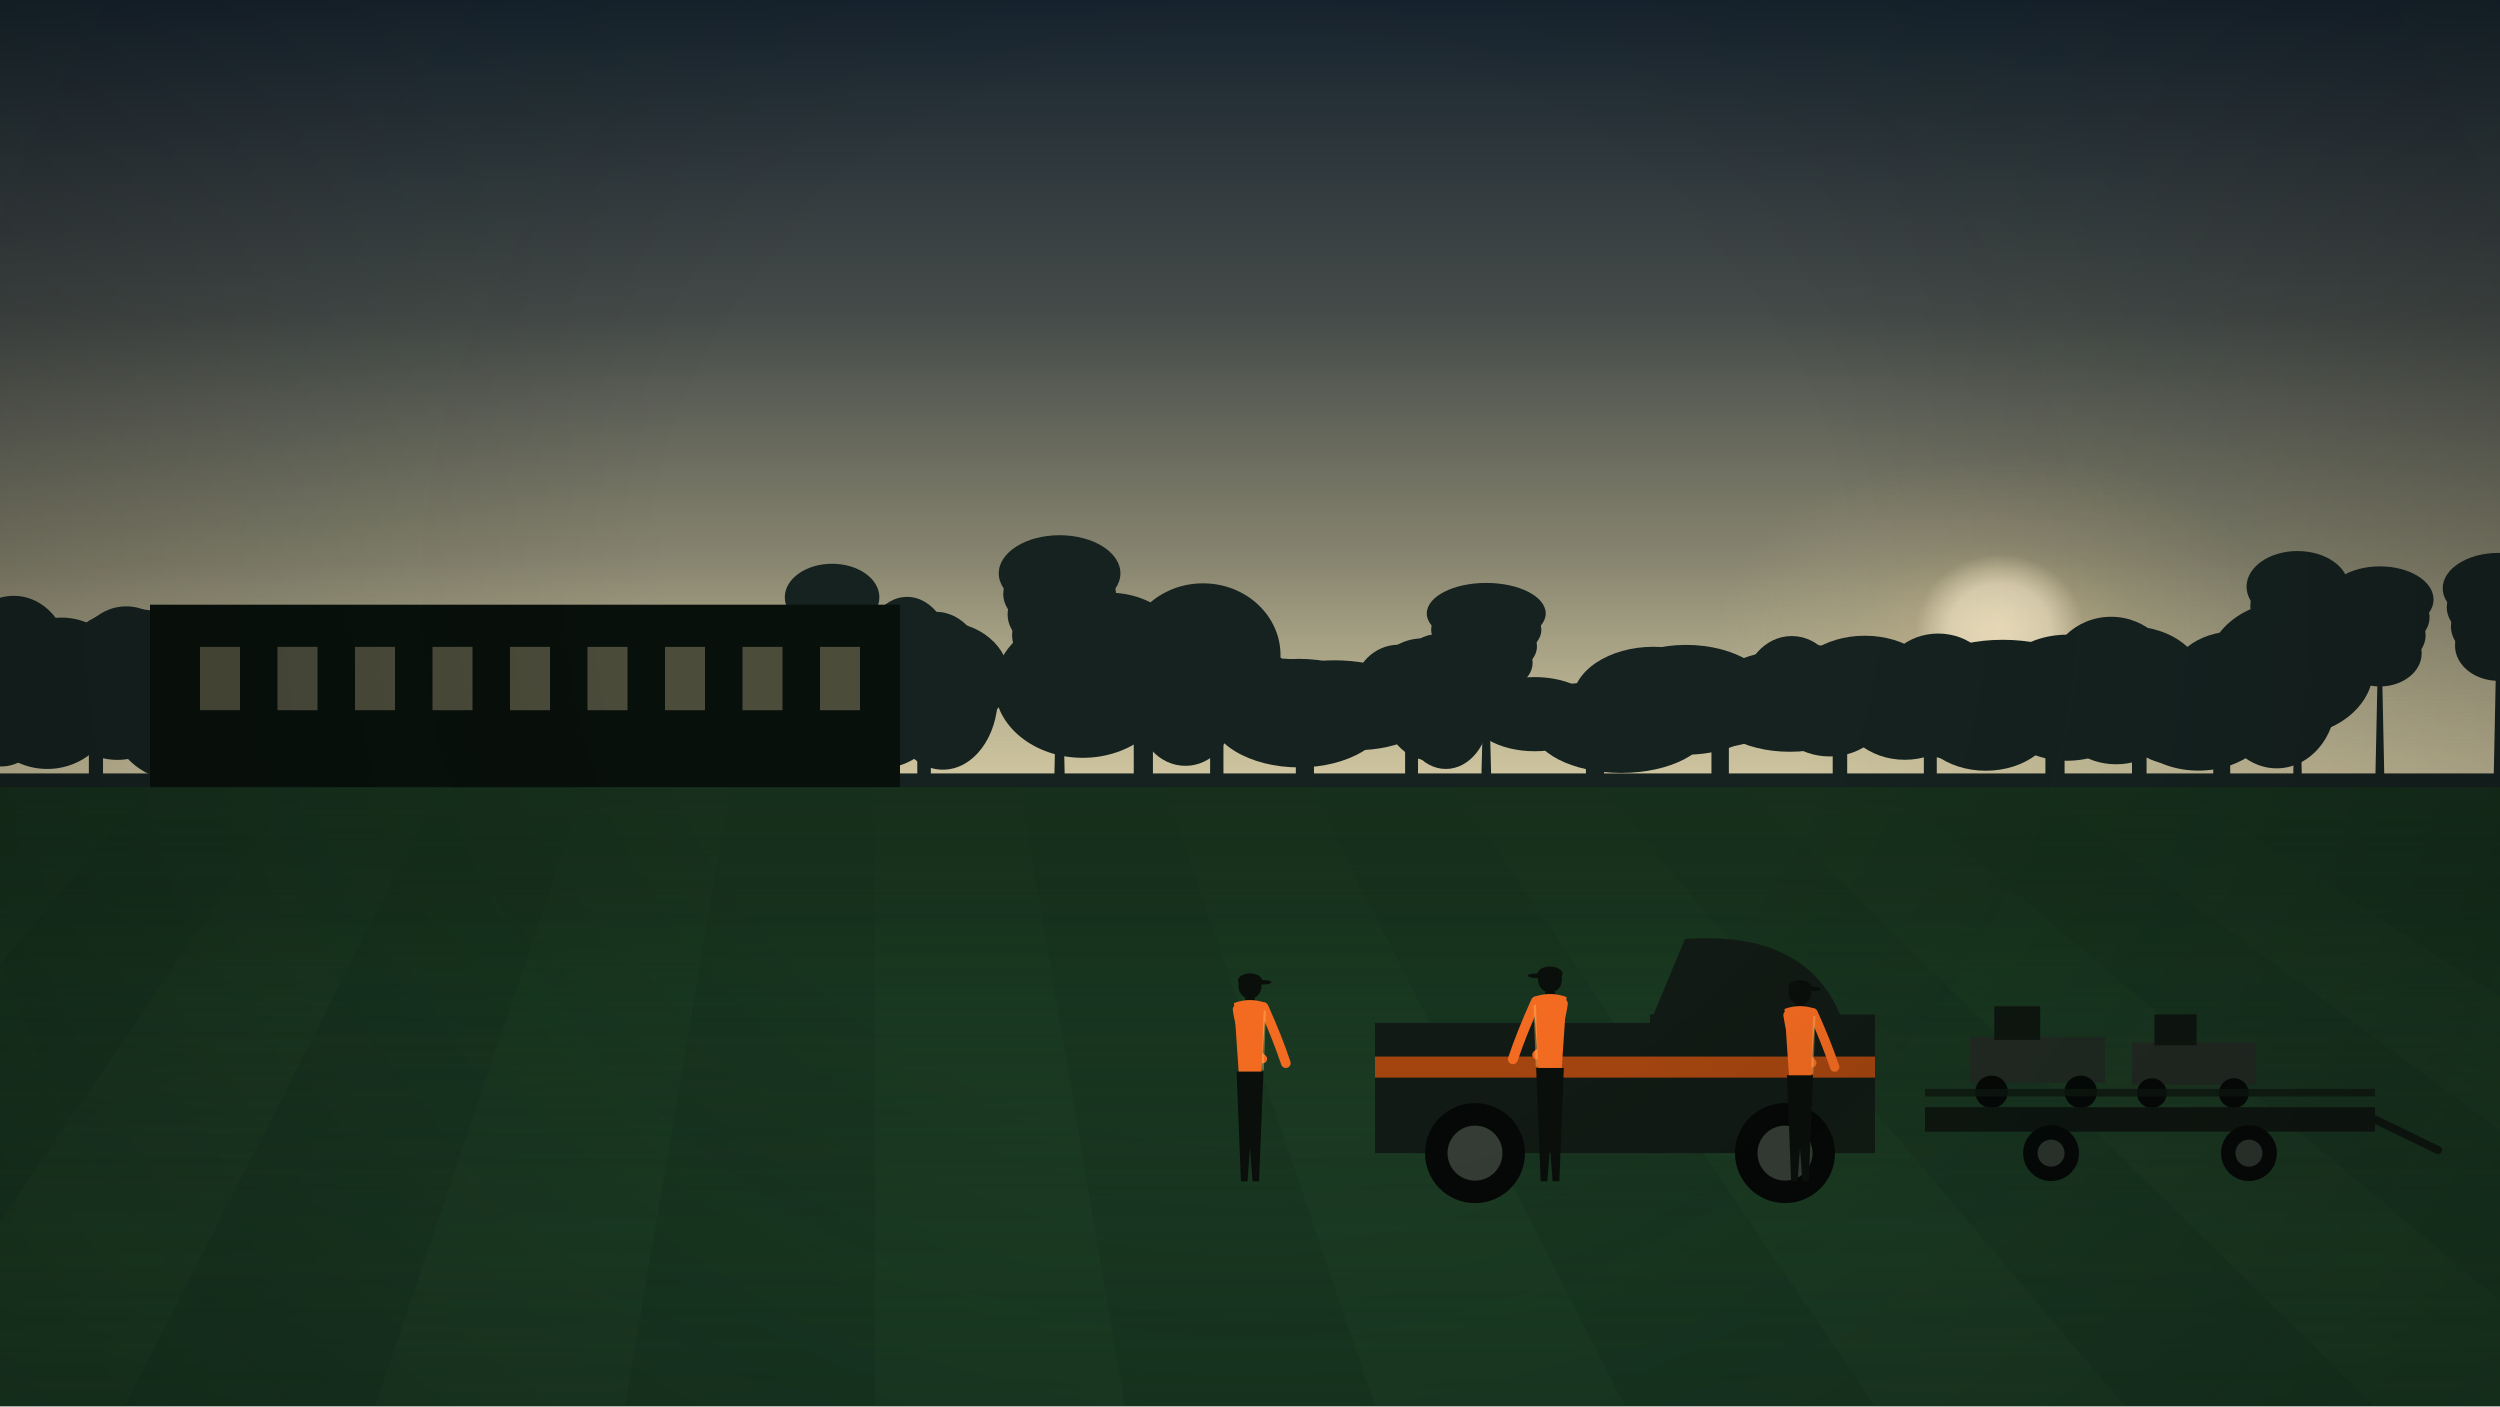
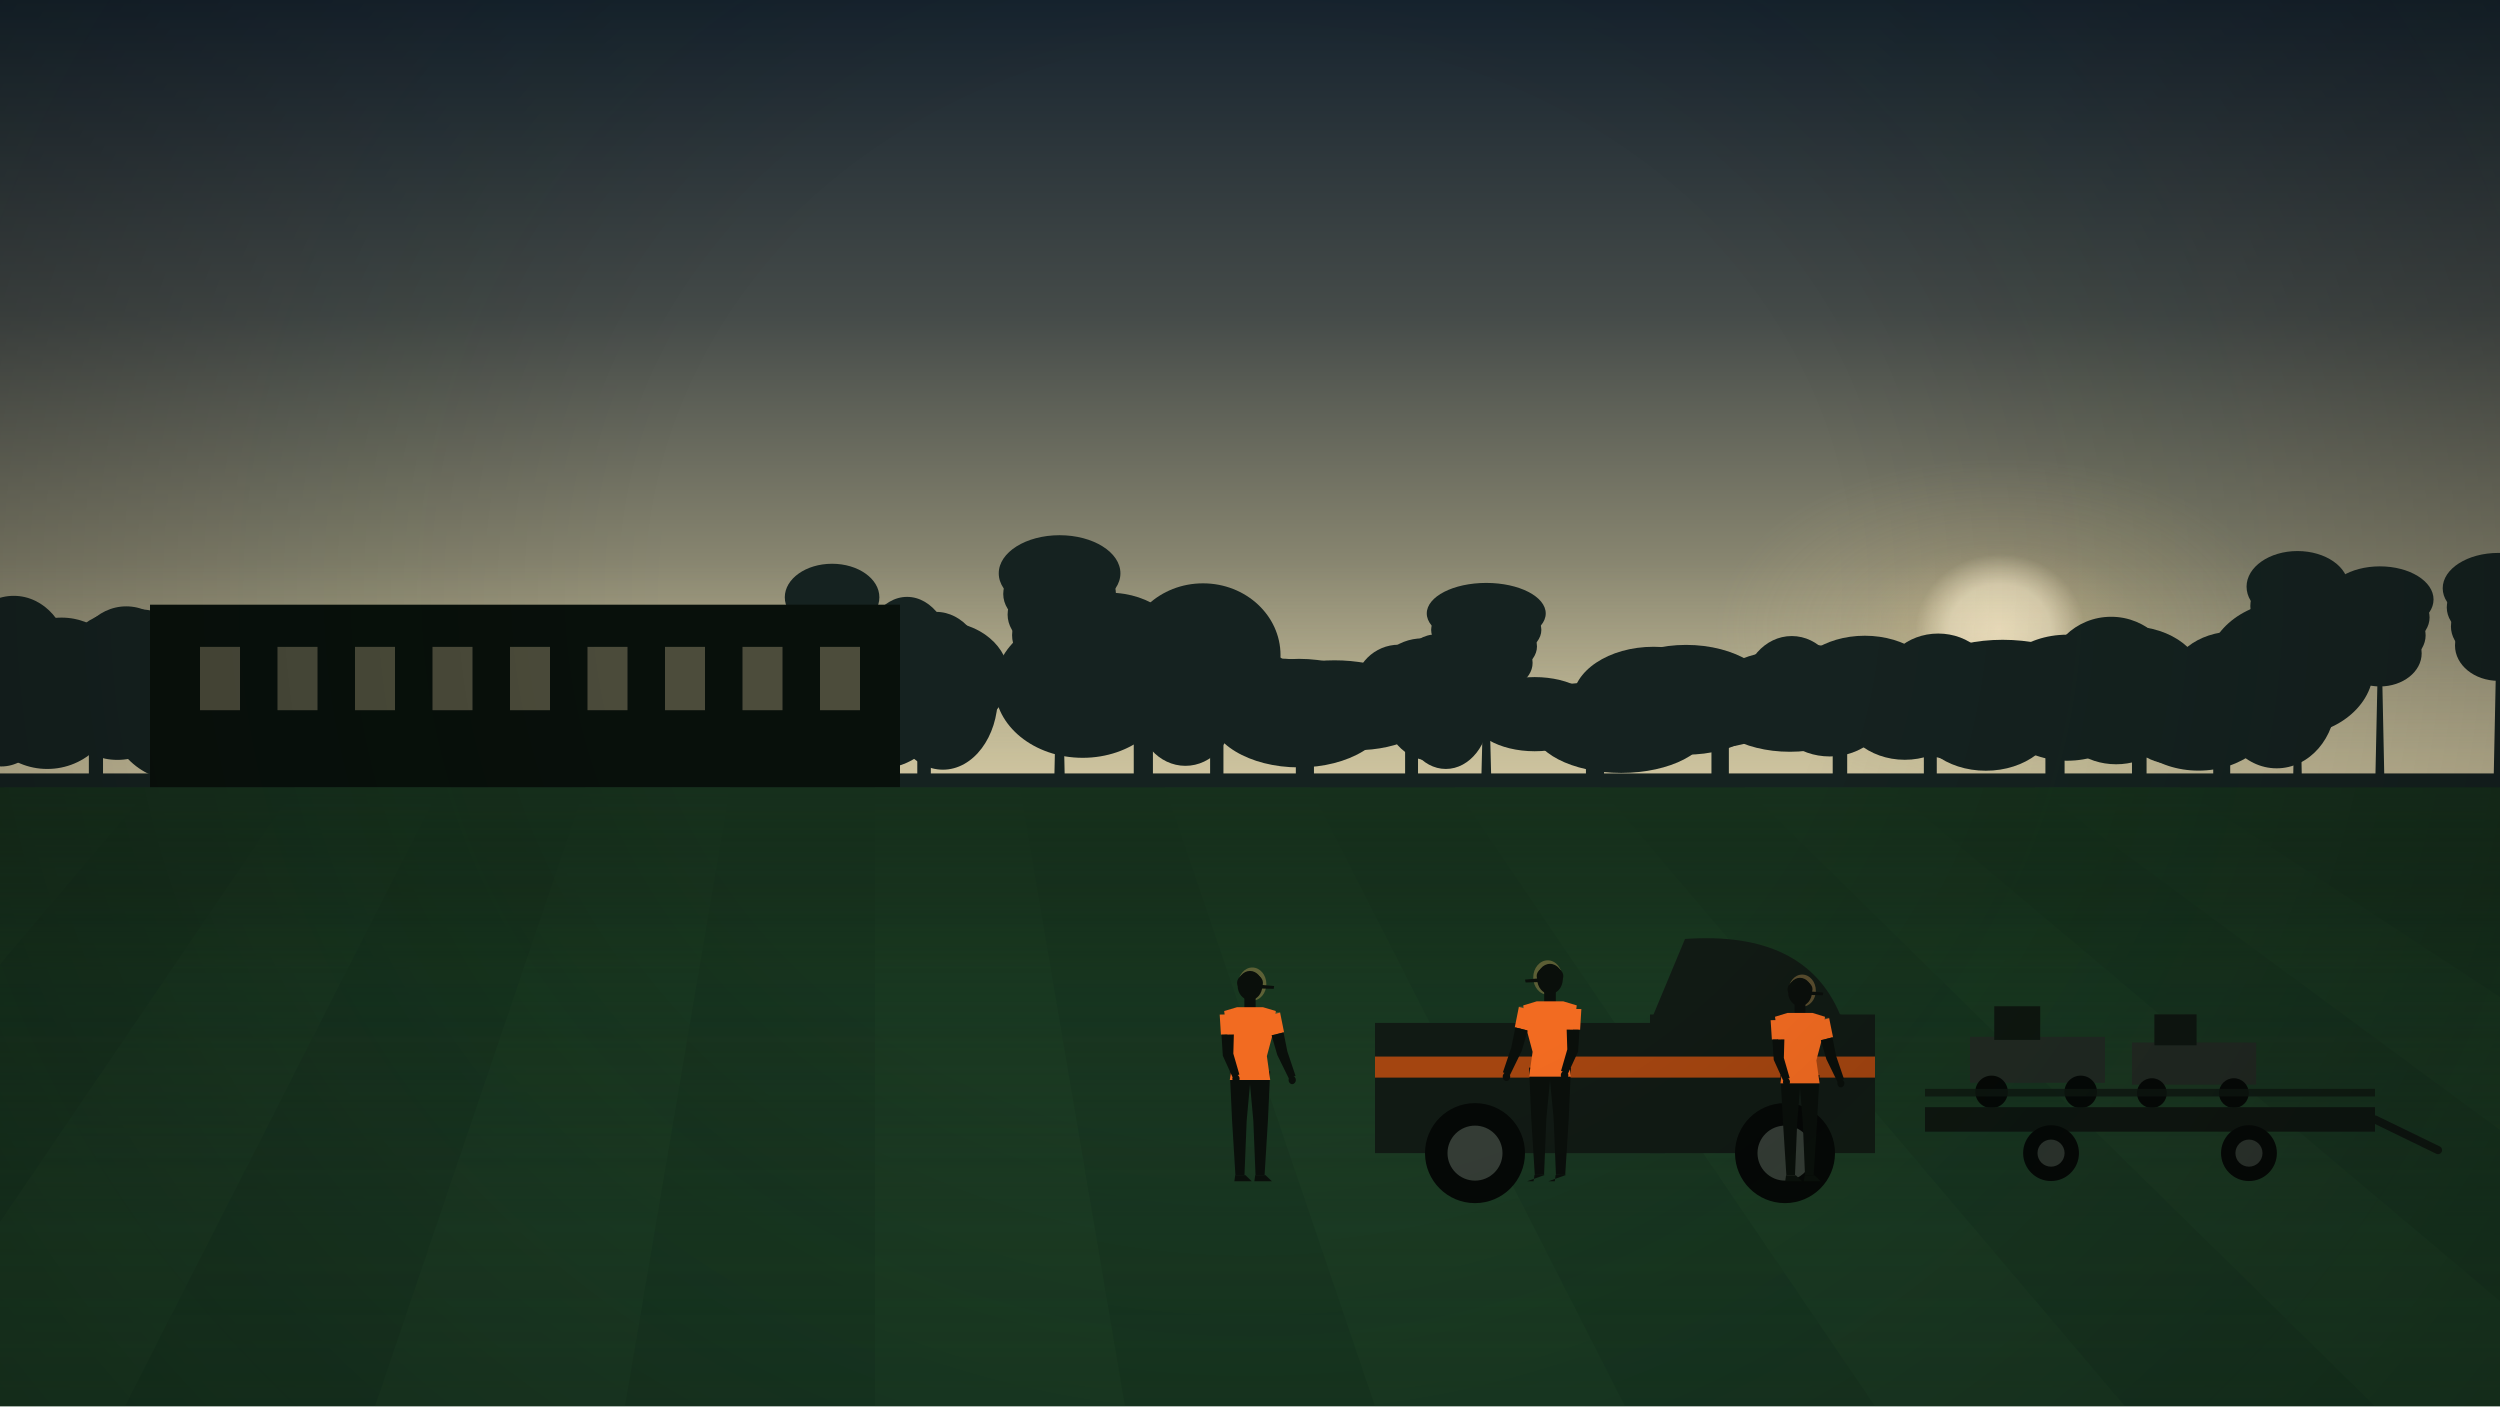
<svg xmlns="http://www.w3.org/2000/svg" width="2400" height="1350" viewBox="0 0 2400 1350" preserveAspectRatio="xMidYMid slice" role="img">
  <defs>
    <linearGradient id="commercial-crew-trucks-l1" gradientUnits="userSpaceOnUse" x1="0" y1="0" x2="0" y2="756">
      <stop offset="0" stop-color="#16232E" stop-opacity="1" />
      <stop offset="0.4" stop-color="#454B49" stop-opacity="1" />
      <stop offset="0.7" stop-color="#85836E" stop-opacity="1" />
      <stop offset="1" stop-color="#C9BE96" stop-opacity="1" />
    </linearGradient>
    <radialGradient id="commercial-crew-trucks-r2" gradientUnits="userSpaceOnUse" cx="1920" cy="604.8" r="275.4" gradientTransform="translate(1920 604.8) scale(1 0.6) translate(-1920 -604.8)">
      <stop offset="0" stop-color="#F5D89A" stop-opacity="0.4" />
      <stop offset="0.5" stop-color="#F5D89A" stop-opacity="0.1" />
      <stop offset="1" stop-color="#F5D89A" stop-opacity="0" />
    </radialGradient>
    <radialGradient id="commercial-crew-trucks-r3" gradientUnits="userSpaceOnUse" cx="1920" cy="604.8" r="81" gradientTransform="translate(1920 604.8) scale(1 0.9) translate(-1920 -604.8)">
      <stop offset="0" stop-color="#FFF0CE" stop-opacity="0.8" />
      <stop offset="0.6" stop-color="#FFF3D2" stop-opacity="0.6" />
      <stop offset="1" stop-color="#FFF3D2" stop-opacity="0" />
    </radialGradient>
    <linearGradient id="commercial-crew-trucks-l4" gradientUnits="userSpaceOnUse" x1="0" y1="540" x2="0" y2="885.6">
      <stop offset="0" stop-color="#E4DDBE" stop-opacity="0" />
      <stop offset="0.7" stop-color="#E4DDBE" stop-opacity="0.3" />
      <stop offset="1" stop-color="#E4DDBE" stop-opacity="0" />
    </linearGradient>
    <linearGradient id="commercial-crew-trucks-l5" gradientUnits="userSpaceOnUse" x1="0" y1="756" x2="0" y2="1350">
      <stop offset="0" stop-color="#16301C" stop-opacity="1" />
      <stop offset="0.3" stop-color="#1C4026" stop-opacity="1" />
      <stop offset="1" stop-color="#204A2D" stop-opacity="1" />
    </linearGradient>
    <linearGradient id="commercial-crew-trucks-l6" gradientUnits="userSpaceOnUse" x1="0" y1="756" x2="0" y2="1350">
      <stop offset="0" stop-color="#16301C" stop-opacity="1" />
      <stop offset="0.3" stop-color="#16301C" stop-opacity="0.5" />
      <stop offset="0.7" stop-color="#16301C" stop-opacity="0.1" />
      <stop offset="1" stop-color="#16301C" stop-opacity="0" />
    </linearGradient>
    <linearGradient id="commercial-crew-trucks-l7" gradientUnits="userSpaceOnUse" x1="0" y1="742.5" x2="0" y2="1350">
      <stop offset="0" stop-color="#040705" stop-opacity="0" />
      <stop offset="1" stop-color="#040705" stop-opacity="0.3" />
    </linearGradient>
    <radialGradient id="commercial-crew-trucks-r8" gradientUnits="userSpaceOnUse" cx="1200" cy="567" r="1872" gradientTransform="translate(1200 567) scale(1 0.9) translate(-1200 -567)">
      <stop offset="0.3" stop-color="#040705" stop-opacity="0" />
      <stop offset="1" stop-color="#040705" stop-opacity="0.4" />
    </radialGradient>
  </defs>
  <rect x="0" y="0" width="2400" height="758" fill="url(#commercial-crew-trucks-l1)" />
  <ellipse cx="1920" cy="604.8" rx="275.4" ry="178.2" fill="url(#commercial-crew-trucks-r2)" />
  <ellipse cx="1920" cy="604.8" rx="81" ry="74.5" fill="url(#commercial-crew-trucks-r3)" />
  <rect x="0" y="540" width="2400" height="345.6" fill="url(#commercial-crew-trucks-l4)" />
  <rect x="-480" y="742.5" width="3360" height="58.4" fill="#152220" />
  <path d="M -245.5 787.1 L -240 536.5 L -234.5 787.1 Z" fill="#152220" />
  <ellipse cx="-240" cy="569.5" rx="54.5" ry="33" fill="#152220" />
  <ellipse cx="-240" cy="587.3" rx="50.5" ry="33" fill="#152220" />
  <ellipse cx="-240" cy="605.2" rx="46.5" ry="33" fill="#152220" />
  <ellipse cx="-240" cy="623" rx="42.5" ry="33" fill="#152220" />
  <ellipse cx="-51.3" cy="634.8" rx="77.2" ry="52.6" fill="#152220" />
  <ellipse cx="-87.2" cy="644.3" rx="70.8" ry="58.7" fill="#152220" />
  <ellipse cx="-108.5" cy="628.4" rx="89.5" ry="57.2" fill="#152220" />
  <ellipse cx="-108.7" cy="667.8" rx="86.6" ry="55.5" fill="#152220" />
  <ellipse cx="-84" cy="669.3" rx="71.1" ry="74.6" fill="#152220" />
  <rect x="-118.2" y="673.1" width="17.9" height="78.1" fill="#152220" />
  <ellipse cx="-9.1" cy="642.2" rx="51.4" ry="63.6" fill="#152220" />
  <ellipse cx="7.8" cy="660.2" rx="42.8" ry="63.5" fill="#152220" />
  <ellipse cx="13.2" cy="632.7" rx="53.1" ry="60.7" fill="#152220" />
  <ellipse cx="-33.7" cy="656" rx="56.1" ry="66.5" fill="#152220" />
  <ellipse cx="1.3" cy="672.5" rx="48" ry="63.3" fill="#152220" />
  <rect x="-30.5" y="676.4" width="11.9" height="74.4" fill="#152220" />
  <ellipse cx="112.7" cy="673" rx="57.8" ry="56.5" fill="#152220" />
  <ellipse cx="45.4" cy="672.1" rx="66.6" ry="66.1" fill="#152220" />
  <ellipse cx="59.1" cy="649.5" rx="60.1" ry="56.6" fill="#152220" />
  <ellipse cx="127.9" cy="633.1" rx="66" ry="48.6" fill="#152220" />
  <ellipse cx="121.2" cy="639.9" rx="51.4" ry="57.8" fill="#152220" />
  <rect x="85.3" y="678.9" width="13.6" height="71.6" fill="#152220" />
  <ellipse cx="270.1" cy="646.2" rx="73.2" ry="50" fill="#152220" />
  <ellipse cx="222.8" cy="651.8" rx="54.7" ry="55.7" fill="#152220" />
  <ellipse cx="171.5" cy="678.7" rx="68.5" ry="70.8" fill="#152220" />
  <ellipse cx="188.1" cy="659.4" rx="62.4" ry="67.8" fill="#152220" />
  <ellipse cx="200.4" cy="674" rx="57.1" ry="51.4" fill="#152220" />
  <rect x="215" y="679.8" width="15.5" height="70.6" fill="#152220" />
  <ellipse cx="293.6" cy="686.3" rx="54" ry="39.1" fill="#152220" />
  <ellipse cx="281.6" cy="688.5" rx="45.2" ry="52.4" fill="#152220" />
  <ellipse cx="289.1" cy="684.2" rx="51.4" ry="42.8" fill="#152220" />
  <ellipse cx="310.1" cy="692.6" rx="39.8" ry="50.6" fill="#152220" />
  <ellipse cx="357.2" cy="667.5" rx="46.8" ry="51.7" fill="#152220" />
  <rect x="306.6" y="694.3" width="11.7" height="54.2" fill="#152220" />
  <ellipse cx="380.2" cy="701" rx="77.7" ry="39.7" fill="#152220" />
  <ellipse cx="316.6" cy="684.8" rx="78.2" ry="29.8" fill="#152220" />
  <ellipse cx="349.7" cy="684.8" rx="60.8" ry="40.2" fill="#152220" />
  <ellipse cx="359.2" cy="684.8" rx="85.5" ry="32" fill="#152220" />
  <ellipse cx="444.9" cy="702.3" rx="86.3" ry="41.9" fill="#152220" />
  <rect x="372" y="703.3" width="17.1" height="44.1" fill="#152220" />
  <ellipse cx="582.8" cy="656.2" rx="75.1" ry="58.1" fill="#152220" />
  <ellipse cx="485.9" cy="657.5" rx="93.2" ry="51.6" fill="#152220" />
  <ellipse cx="444.4" cy="684.7" rx="74.5" ry="38.2" fill="#152220" />
  <ellipse cx="467.1" cy="689" rx="62.2" ry="48.1" fill="#152220" />
  <ellipse cx="532.6" cy="686.9" rx="84.6" ry="49.4" fill="#152220" />
  <rect x="500.9" y="691.7" width="18.8" height="57.1" fill="#152220" />
  <ellipse cx="633.4" cy="684.9" rx="82.1" ry="45.7" fill="#152220" />
  <ellipse cx="622.1" cy="677.4" rx="55.8" ry="52.5" fill="#152220" />
  <ellipse cx="675.5" cy="685.2" rx="74.4" ry="60.5" fill="#152220" />
  <ellipse cx="603.1" cy="660.8" rx="57.3" ry="52.9" fill="#152220" />
  <ellipse cx="647.7" cy="660.5" rx="54.5" ry="52.5" fill="#152220" />
  <rect x="629.1" y="687.3" width="16.2" height="62.1" fill="#152220" />
  <ellipse cx="761.8" cy="672.9" rx="51.7" ry="56.5" fill="#152220" />
  <ellipse cx="742.5" cy="652.9" rx="59.6" ry="44.2" fill="#152220" />
  <ellipse cx="763.3" cy="674" rx="69.7" ry="57.1" fill="#152220" />
  <ellipse cx="746.6" cy="687.8" rx="73.3" ry="44.3" fill="#152220" />
  <ellipse cx="750.7" cy="668.3" rx="58.5" ry="43.4" fill="#152220" />
  <rect x="717.2" y="687.9" width="14.4" height="61.4" fill="#152220" />
  <path d="M 794.2 787.1 L 798.8 541.2 L 803.3 787.1 Z" fill="#152220" />
  <ellipse cx="798.8" cy="573.4" rx="45.4" ry="32.2" fill="#152220" />
  <ellipse cx="798.8" cy="590.8" rx="42.1" ry="32.2" fill="#152220" />
  <ellipse cx="798.8" cy="608.3" rx="38.8" ry="32.2" fill="#152220" />
  <ellipse cx="798.8" cy="625.7" rx="35.4" ry="32.2" fill="#152220" />
  <ellipse cx="870.8" cy="633.5" rx="43.7" ry="60.5" fill="#152220" />
  <ellipse cx="905.2" cy="668.8" rx="52.7" ry="70.1" fill="#152220" />
  <ellipse cx="898.7" cy="644.5" rx="46.4" ry="57.1" fill="#152220" />
  <ellipse cx="844.9" cy="667.6" rx="66" ry="70.1" fill="#152220" />
  <ellipse cx="905.2" cy="650.3" rx="63.5" ry="53.4" fill="#152220" />
  <rect x="880.6" y="676.4" width="13" height="74.4" fill="#152220" />
  <path d="M 1011.3 787.1 L 1017.2 513.8 L 1023 787.1 Z" fill="#152220" />
  <ellipse cx="1017.2" cy="550.4" rx="58.4" ry="36.6" fill="#152220" />
  <ellipse cx="1017.2" cy="570.2" rx="54.1" ry="36.6" fill="#152220" />
  <ellipse cx="1017.2" cy="590" rx="49.9" ry="36.6" fill="#152220" />
  <ellipse cx="1017.2" cy="609.8" rx="45.6" ry="36.6" fill="#152220" />
  <ellipse cx="1137.8" cy="650.5" rx="79.3" ry="60.5" fill="#152220" />
  <ellipse cx="1039.4" cy="658.9" rx="84.4" ry="68.6" fill="#152220" />
  <ellipse cx="1142.9" cy="648.2" rx="71" ry="70.5" fill="#152220" />
  <ellipse cx="1154.9" cy="629" rx="74.4" ry="69" fill="#152220" />
  <ellipse cx="1064.8" cy="626" rx="72.5" ry="57" fill="#152220" />
  <rect x="1088.4" y="671.4" width="18.4" height="80" fill="#152220" />
  <ellipse cx="1156.2" cy="656" rx="60" ry="54" fill="#152220" />
  <ellipse cx="1181.3" cy="651.7" rx="51.2" ry="53.9" fill="#152220" />
  <ellipse cx="1138" cy="683.5" rx="46.1" ry="51.7" fill="#152220" />
  <ellipse cx="1130.9" cy="655" rx="63.1" ry="52.8" fill="#152220" />
  <ellipse cx="1173.6" cy="654.8" rx="42.5" ry="41.1" fill="#152220" />
  <rect x="1161.7" y="689" width="12.8" height="60.1" fill="#152220" />
  <ellipse cx="1301.9" cy="680.5" rx="76.2" ry="39.7" fill="#152220" />
  <ellipse cx="1226.4" cy="669" rx="73" ry="36.8" fill="#152220" />
  <ellipse cx="1247.1" cy="684.6" rx="86.3" ry="52.1" fill="#152220" />
  <ellipse cx="1281.1" cy="668.5" rx="77" ry="34.6" fill="#152220" />
  <ellipse cx="1184.6" cy="665.3" rx="66.5" ry="45.9" fill="#152220" />
  <rect x="1244" y="696.9" width="17.4" height="51.3" fill="#152220" />
  <ellipse cx="1378.6" cy="668" rx="42.1" ry="59" fill="#152220" />
  <ellipse cx="1374.1" cy="679.8" rx="45.5" ry="50.5" fill="#152220" />
  <ellipse cx="1365.9" cy="655.5" rx="46.8" ry="42.7" fill="#152220" />
  <ellipse cx="1388" cy="684.7" rx="41.8" ry="53.5" fill="#152220" />
  <ellipse cx="1343" cy="661.4" rx="42.7" ry="42.5" fill="#152220" />
  <rect x="1348.9" y="686.3" width="12.4" height="63.2" fill="#152220" />
  <path d="M 1421.1 787.1 L 1426.8 559.6 L 1432.6 787.1 Z" fill="#152220" />
  <ellipse cx="1426.8" cy="588.9" rx="57.1" ry="29.3" fill="#152220" />
  <ellipse cx="1426.8" cy="604.7" rx="52.9" ry="29.3" fill="#152220" />
  <ellipse cx="1426.8" cy="620.6" rx="48.7" ry="29.3" fill="#152220" />
  <ellipse cx="1426.8" cy="636.4" rx="44.5" ry="29.3" fill="#152220" />
  <ellipse cx="1587" cy="686.8" rx="68.7" ry="31.7" fill="#152220" />
  <ellipse cx="1520" cy="691.1" rx="60.7" ry="35.4" fill="#152220" />
  <ellipse cx="1601.2" cy="681.3" rx="72.9" ry="32.9" fill="#152220" />
  <ellipse cx="1556.3" cy="697.8" rx="85.2" ry="44.2" fill="#152220" />
  <ellipse cx="1473.3" cy="685.6" rx="61.8" ry="35.6" fill="#152220" />
  <rect x="1522.5" y="703.1" width="17.4" height="44.3" fill="#152220" />
  <ellipse cx="1587.5" cy="672.7" rx="77.8" ry="51.8" fill="#152220" />
  <ellipse cx="1647.7" cy="674.6" rx="66.7" ry="43" fill="#152220" />
  <ellipse cx="1718.3" cy="672.9" rx="82.4" ry="48.8" fill="#152220" />
  <ellipse cx="1618.7" cy="671.8" rx="85.4" ry="52.7" fill="#152220" />
  <ellipse cx="1591.9" cy="677" rx="77.9" ry="43.2" fill="#152220" />
  <rect x="1643" y="686.6" width="16.7" height="62.9" fill="#152220" />
  <ellipse cx="1790.2" cy="659.7" rx="70.7" ry="49.4" fill="#152220" />
  <ellipse cx="1756.6" cy="679.5" rx="55.7" ry="46.7" fill="#152220" />
  <ellipse cx="1720.1" cy="663.9" rx="46.8" ry="53.3" fill="#152220" />
  <ellipse cx="1737.2" cy="667.9" rx="62.4" ry="49" fill="#152220" />
  <ellipse cx="1717.1" cy="682.1" rx="57.8" ry="38.8" fill="#152220" />
  <rect x="1759.4" y="691" width="13.9" height="57.9" fill="#152220" />
  <ellipse cx="1864.2" cy="674.2" rx="55.7" ry="47.5" fill="#152220" />
  <ellipse cx="1860.7" cy="656.1" rx="54" ry="47.9" fill="#152220" />
  <ellipse cx="1874.9" cy="675.8" rx="60.1" ry="53.1" fill="#152220" />
  <ellipse cx="1850.5" cy="674.9" rx="53.4" ry="46.2" fill="#152220" />
  <ellipse cx="1828.6" cy="676.7" rx="62.5" ry="52.7" fill="#152220" />
  <rect x="1846.9" y="681.9" width="12.4" height="68.2" fill="#152220" />
  <ellipse cx="2045.7" cy="656.1" rx="70.7" ry="54.7" fill="#152220" />
  <ellipse cx="2026.7" cy="652.3" rx="61.6" ry="60.2" fill="#152220" />
  <ellipse cx="1922.6" cy="661.9" rx="92.5" ry="47.7" fill="#152220" />
  <ellipse cx="1906.4" cy="687.4" rx="68.5" ry="52.5" fill="#152220" />
  <ellipse cx="1984.4" cy="669.8" rx="74.7" ry="60.5" fill="#152220" />
  <rect x="1963.6" y="688.3" width="18.4" height="61" fill="#152220" />
  <ellipse cx="2035.1" cy="695.6" rx="70.4" ry="33.5" fill="#152220" />
  <ellipse cx="2095.4" cy="686.1" rx="50.4" ry="40.7" fill="#152220" />
  <ellipse cx="2086.4" cy="695.2" rx="46.3" ry="38.4" fill="#152220" />
  <ellipse cx="2088.9" cy="683.7" rx="48.6" ry="36.1" fill="#152220" />
  <ellipse cx="2031.5" cy="692" rx="53.8" ry="41.7" fill="#152220" />
  <rect x="2046.7" y="701.9" width="14" height="45.6" fill="#152220" />
  <ellipse cx="2198.6" cy="641.7" rx="79.9" ry="64.7" fill="#152220" />
  <ellipse cx="2144.8" cy="655.7" rx="62.9" ry="49.5" fill="#152220" />
  <ellipse cx="2167.2" cy="660.6" rx="81.3" ry="51.6" fill="#152220" />
  <ellipse cx="2110.6" cy="681.8" rx="74.5" ry="58" fill="#152220" />
  <ellipse cx="2185.6" cy="672.3" rx="56.8" ry="65.3" fill="#152220" />
  <rect x="2124.7" y="683.6" width="16.3" height="66.3" fill="#152220" />
  <path d="M 2200.7 787.1 L 2205.6 529 L 2210.5 787.1 Z" fill="#152220" />
  <ellipse cx="2205.6" cy="563.2" rx="48.9" ry="34.2" fill="#152220" />
  <ellipse cx="2205.6" cy="581.7" rx="45.3" ry="34.2" fill="#152220" />
  <ellipse cx="2205.6" cy="600.2" rx="41.7" ry="34.2" fill="#152220" />
  <ellipse cx="2205.6" cy="618.7" rx="38.1" ry="34.2" fill="#152220" />
  <path d="M 2279.5 787.1 L 2284.7 543.7 L 2289.8 787.1 Z" fill="#152220" />
  <ellipse cx="2284.7" cy="575.5" rx="51.5" ry="31.8" fill="#152220" />
  <ellipse cx="2284.7" cy="592.7" rx="47.7" ry="31.8" fill="#152220" />
  <ellipse cx="2284.7" cy="609.9" rx="43.9" ry="31.8" fill="#152220" />
  <ellipse cx="2284.7" cy="627.2" rx="40.1" ry="31.8" fill="#152220" />
  <path d="M 2393.1 787.1 L 2398.4 530.9 L 2403.7 787.1 Z" fill="#152220" />
  <ellipse cx="2398.4" cy="564.7" rx="53.4" ry="33.9" fill="#152220" />
  <ellipse cx="2398.4" cy="583.1" rx="49.5" ry="33.9" fill="#152220" />
  <ellipse cx="2398.4" cy="601.4" rx="45.5" ry="33.9" fill="#152220" />
  <ellipse cx="2398.4" cy="619.7" rx="41.6" ry="33.9" fill="#152220" />
  <ellipse cx="2495.9" cy="694.7" rx="53.7" ry="55.5" fill="#152220" />
  <ellipse cx="2493.4" cy="688.3" rx="50" ry="51.4" fill="#152220" />
  <ellipse cx="2524" cy="691.9" rx="66" ry="50.3" fill="#152220" />
  <ellipse cx="2461" cy="681.3" rx="43.8" ry="50.1" fill="#152220" />
  <ellipse cx="2518.4" cy="666.4" rx="56.5" ry="37.9" fill="#152220" />
  <rect x="2482.5" y="694" width="12.9" height="54.6" fill="#152220" />
  <ellipse cx="2551.7" cy="667.8" rx="61" ry="57.8" fill="#152220" />
  <ellipse cx="2596.9" cy="671.7" rx="72.8" ry="55.9" fill="#152220" />
  <ellipse cx="2548.4" cy="658" rx="69.6" ry="58" fill="#152220" />
  <ellipse cx="2610.3" cy="659.8" rx="66" ry="50.5" fill="#152220" />
  <ellipse cx="2604.8" cy="680.8" rx="66.5" ry="61.5" fill="#152220" />
  <rect x="2603" y="685.8" width="17.6" height="63.8" fill="#152220" />
  <rect x="144" y="580.5" width="720" height="175.5" fill="#08100B" />
  <rect x="192" y="621" width="38.4" height="60.8" fill="#7A755C" opacity="0.6" />
  <rect x="266.4" y="621" width="38.4" height="60.8" fill="#7A755C" opacity="0.6" />
  <rect x="340.8" y="621" width="38.4" height="60.8" fill="#7A755C" opacity="0.6" />
  <rect x="415.2" y="621" width="38.4" height="60.8" fill="#7A755C" opacity="0.6" />
  <rect x="489.6" y="621" width="38.4" height="60.8" fill="#7A755C" opacity="0.6" />
  <rect x="564" y="621" width="38.4" height="60.8" fill="#7A755C" opacity="0.6" />
  <rect x="638.4" y="621" width="38.4" height="60.8" fill="#7A755C" opacity="0.6" />
  <rect x="712.8" y="621" width="38.4" height="60.8" fill="#7A755C" opacity="0.6" />
  <rect x="787.2" y="621" width="38.4" height="60.8" fill="#7A755C" opacity="0.6" />
  <rect x="0" y="756" width="2400" height="596" fill="url(#commercial-crew-trucks-l5)" />
  <polygon points="-600,1350 -360,1350 144,756 4.8,756" fill="#458844" opacity="0.1" />
  <polygon points="-120,1350 120,1350 422.4,756 283.2,756" fill="#458844" opacity="0.1" />
  <polygon points="360,1350 600,1350 700.8,756 561.6,756" fill="#458844" opacity="0.1" />
  <polygon points="840,1350 1080,1350 979.2,756 840,756" fill="#458844" opacity="0.1" />
  <polygon points="1320,1350 1560,1350 1257.6,756 1118.4,756" fill="#458844" opacity="0.1" />
  <polygon points="1800,1350 2040,1350 1536,756 1396.8,756" fill="#458844" opacity="0.1" />
  <polygon points="2280,1350 2520,1350 1814.4,756 1675.2,756" fill="#458844" opacity="0.1" />
  <polygon points="2760,1350 3000,1350 2092.8,756 1953.6,756" fill="#458844" opacity="0.1" />
  <rect x="0" y="756" width="2400" height="594" fill="url(#commercial-crew-trucks-l6)" />
  <rect x="0" y="742.5" width="2400" height="607.5" fill="url(#commercial-crew-trucks-l7)" />
  <rect x="1320" y="982" width="278.4" height="125" fill="#111A14" />
  <path d="M 1584 982 L 1617.6 901.4 Q 1732.8 893.3 1766.4 973.9 L 1795.2 982 Z" fill="#111A14" />
  <rect x="1584" y="973.9" width="216" height="133.1" fill="#111A14" />
  <rect x="1320" y="1014.3" width="480" height="20.2" fill="#C9500F" opacity="0.8" />
  <ellipse cx="1416" cy="1107" rx="48" ry="48" fill="#050806" />
  <ellipse cx="1416" cy="1107" rx="26.4" ry="26.4" fill="#353D36" />
  <ellipse cx="1713.6" cy="1107" rx="48" ry="48" fill="#050806" />
  <ellipse cx="1713.6" cy="1107" rx="26.4" ry="26.4" fill="#353D36" />
  <rect x="1891.2" y="995.4" width="129.6" height="44.1" fill="#222A23" />
  <rect x="1914.5" y="966" width="44.1" height="32.3" fill="#0E1610" />
  <ellipse cx="1911.9" cy="1048.2" rx="15.6" ry="15.6" fill="#050806" />
  <ellipse cx="1997.5" cy="1048.2" rx="15.6" ry="15.6" fill="#050806" />
  <rect x="2046.7" y="1000.8" width="119.2" height="40.5" fill="#222A23" />
  <rect x="2068.2" y="973.8" width="40.5" height="29.7" fill="#0E1610" />
  <ellipse cx="2065.8" cy="1049.4" rx="14.3" ry="14.3" fill="#050806" />
  <ellipse cx="2144.5" cy="1049.4" rx="14.3" ry="14.3" fill="#050806" />
  <rect x="1848" y="1062.9" width="432" height="23.5" fill="#0E1610" />
  <rect x="1848" y="1045.3" width="432" height="7.3" fill="#0E1610" opacity="0.8" />
  <path d="M 2280 1074.7 L 2340.5 1104.1" fill="none" stroke="#0E1610" stroke-width="7.8" stroke-linecap="round" stroke-linejoin="round" />
  <ellipse cx="1969" cy="1107" rx="26.8" ry="26.8" fill="#050806" />
  <ellipse cx="1969" cy="1107" rx="13" ry="13" fill="#2E362F" />
  <ellipse cx="2159" cy="1107" rx="26.8" ry="26.8" fill="#050806" />
  <ellipse cx="2159" cy="1107" rx="13" ry="13" fill="#2E362F" />
-   <path d="M 1187.1 1028.7 L 1212.9 1028.7 L 1208.7 1134 L 1202.4 1134 L 1200 1101.6 L 1197.6 1134 L 1191.3 1134 Z" fill="#0A0F0B" />
-   <rect x="1195.3" y="957.8" width="9.4" height="8.1" fill="#0A0F0B" />
-   <ellipse cx="1200" cy="946.7" rx="11.1" ry="12" fill="#0A0F0B" />
-   <ellipse cx="1200" cy="941.2" rx="11.6" ry="6.7" fill="#0A0F0B" />
-   <ellipse cx="1211.7" cy="943" rx="8.9" ry="2.2" fill="#0A0F0B" />
-   <path d="M 1184.6 962.9 Q 1200 957.2 1215.4 962.9 L 1210.9 1028.7 L 1189.1 1028.7 Z" fill="#F26B21" />
-   <path d="M 1213.1 966.9 Q 1226.3 996.3 1234.4 1020.6" fill="none" stroke="#F26B21" stroke-width="9.3" stroke-linecap="round" stroke-linejoin="round" />
-   <path d="M 1187.7 969 Q 1191.9 1000.4 1212.2 1016.5" fill="none" stroke="#F26B21" stroke-width="8.5" stroke-linecap="round" stroke-linejoin="round" />
-   <path d="M 1214.2 971 L 1212.2 1026.7" fill="none" stroke="#FFC46A" stroke-width="2.2" stroke-linecap="round" stroke-linejoin="round" opacity="0.4" />
-   <path d="M 1474.7 1025.2 L 1501.3 1025.2 L 1497 1134 L 1490.5 1134 L 1488 1100.5 L 1485.5 1134 L 1479 1134 Z" fill="#0A0F0B" />
-   <rect x="1483.2" y="952" width="9.7" height="8.4" fill="#0A0F0B" />
-   <ellipse cx="1488" cy="940.4" rx="11.5" ry="12.4" fill="#0A0F0B" />
-   <ellipse cx="1488" cy="934.8" rx="12" ry="6.9" fill="#0A0F0B" />
-   <ellipse cx="1475.9" cy="936.7" rx="9.2" ry="2.3" fill="#0A0F0B" />
-   <path d="M 1472.1 957.2 Q 1488 951.3 1503.9 957.2 L 1499.3 1025.2 L 1476.7 1025.2 Z" fill="#F26B21" />
-   <path d="M 1474.5 961.4 Q 1460.8 991.7 1452.4 1016.8" fill="none" stroke="#F26B21" stroke-width="9.6" stroke-linecap="round" stroke-linejoin="round" />
-   <path d="M 1500.7 963.5 Q 1496.4 995.9 1475.4 1012.6" fill="none" stroke="#F26B21" stroke-width="8.8" stroke-linecap="round" stroke-linejoin="round" />
-   <path d="M 1473.4 965.6 L 1475.4 1023.1" fill="none" stroke="#FFC46A" stroke-width="2.3" stroke-linecap="round" stroke-linejoin="round" opacity="0.4" />
-   <path d="M 1715.5 1032.2 L 1740.5 1032.2 L 1736.5 1134 L 1730.3 1134 L 1728 1102.7 L 1725.7 1134 L 1719.5 1134 Z" fill="#0A0F0B" />
-   <rect x="1723.5" y="963.7" width="9" height="7.8" fill="#0A0F0B" />
-   <ellipse cx="1728" cy="952.9" rx="10.8" ry="11.6" fill="#0A0F0B" />
-   <ellipse cx="1728" cy="947.6" rx="11.2" ry="6.5" fill="#0A0F0B" />
-   <ellipse cx="1739.3" cy="949.4" rx="8.6" ry="2.2" fill="#0A0F0B" />
-   <path d="M 1713.1 968.6 Q 1728 963.1 1742.9 968.6 L 1738.6 1032.2 L 1717.4 1032.2 Z" fill="#F26B21" />
-   <path d="M 1740.6 972.5 Q 1753.4 1000.9 1761.3 1024.4" fill="none" stroke="#F26B21" stroke-width="9" stroke-linecap="round" stroke-linejoin="round" />
-   <path d="M 1716.1 974.5 Q 1720.2 1004.8 1739.7 1020.5" fill="none" stroke="#F26B21" stroke-width="8.2" stroke-linecap="round" stroke-linejoin="round" />
-   <path d="M 1741.7 976.4 L 1739.7 1030.3" fill="none" stroke="#FFC46A" stroke-width="2.2" stroke-linecap="round" stroke-linejoin="round" opacity="0.4" />
+   <polygon points="1180.6,1028.5 1182.8,1075.9 1186,1128.1 1194.7,1128 1196.8,1076 1201.1,1028.9" fill="#0A0F0B" />
+   <polygon points="1185.8,1128.1 1195.5,1128.1 1201.7,1134 1185,1134" fill="#0A0F0B" />
+   <polygon points="1198.9,1028.9 1203.2,1076 1205.3,1128 1214,1128.1 1217.2,1075.9 1219.4,1028.5" fill="#0A0F0B" />
+   <polygon points="1205,1128.1 1214.8,1128.1 1221,1134 1204.2,1134" fill="#0A0F0B" />
+   <ellipse cx="1202.2" cy="944.7" rx="13.5" ry="15.9" fill="#FFC46A" opacity="0.3" />
+   <rect x="1194.6" y="955.8" width="10.8" height="13.5" fill="#0A0F0B" />
+   <ellipse cx="1200" cy="946.1" rx="11.9" ry="14" fill="#0A0F0B" />
+   <ellipse cx="1200" cy="943.4" rx="12.4" ry="9.2" fill="#0A0F0B" />
+   <polygon points="1204.9,945 1223.2,946.6 1222.7,949.3 1204.9,948.8" fill="#0A0F0B" />
+   <polygon points="1176.4,971.7 1229,971.7 1225.6,993.6 1179.8,993.6" fill="#FFC46A" opacity="0.2" />
+   <polygon points="1175.2,970.6 1187.6,966.9 1212.4,966.9 1224.8,970.6 1221.6,993.6 1216.2,1013.9 1219.4,1036.8 1180.6,1036.8 1183.8,1013.9 1178.4,993.6" fill="#F26B21" />
+   <polygon points="1214.8,975.6 1220.2,994.1 1232.7,991 1228.9,972.1" fill="#F26B21" />
+   <polygon points="1220.7,993.9 1226.2,1012.8 1237.3,1035.4 1243.7,1032.8 1235.9,1009.5 1232.2,991.1" fill="#0A0F0B" />
+   <ellipse cx="1240.5" cy="1036.8" rx="3.5" ry="4" fill="#0A0F0B" />
+   <polygon points="1170.9,974 1172.1,993.3 1185,993.1 1185.4,973.7" fill="#F26B21" />
+   <polygon points="1172.6,993.3 1173.9,1013.5 1183.2,1034 1189.8,1031.5 1184,1011.5 1184.5,993.1" fill="#0A0F0B" />
+   <ellipse cx="1186.5" cy="1035.5" rx="3.5" ry="4" fill="#0A0F0B" />
+   <polygon points="1467.9,1024.9 1470,1074 1473.4,1127.9 1482.3,1127.8 1484.5,1074.1 1489.1,1025.5" fill="#0A0F0B" />
+   <polygon points="1473.1,1127.9 1483.1,1127.9 1466.1,1134 1472.2,1134" fill="#0A0F0B" />
+   <polygon points="1486.9,1025.5 1491.5,1074.1 1493.7,1127.8 1502.6,1127.9 1506,1074 1508.1,1024.9" fill="#0A0F0B" />
+   <polygon points="1493.4,1127.9 1503.5,1127.9 1486.5,1134 1492.6,1134" fill="#0A0F0B" />
+   <ellipse cx="1485.8" cy="938.4" rx="13.9" ry="16.5" fill="#FFC46A" opacity="0.3" />
+   <rect x="1482.4" y="949.9" width="11.2" height="13.9" fill="#0A0F0B" />
+   <ellipse cx="1488" cy="939.8" rx="12.3" ry="14.5" fill="#0A0F0B" />
+   <ellipse cx="1488" cy="937" rx="12.8" ry="9.5" fill="#0A0F0B" />
+   <polygon points="1483,938.7 1464,940.4 1464.6,943.2 1483,942.6" fill="#0A0F0B" />
+   <polygon points="1458,966.3 1512.4,966.3 1508.9,988.9 1461.6,988.9" fill="#FFC46A" opacity="0.2" />
+   <polygon points="1462.3,965.2 1475.2,961.3 1500.8,961.3 1513.7,965.2 1510.3,988.9 1504.7,1009.8 1508.1,1033.6 1467.9,1033.6 1471.3,1009.8 1465.7,988.9" fill="#F26B21" />
+   <polygon points="1458.1,966.7 1454.2,986.2 1467.2,989.4 1472.7,970.4" fill="#F26B21" />
+   <polygon points="1454.7,986.3 1450.9,1005.4 1442.8,1029.4 1449.5,1032.2 1460.9,1008.8 1466.6,989.3" fill="#0A0F0B" />
+   <ellipse cx="1446.2" cy="1033.6" rx="3.6" ry="4.2" fill="#0A0F0B" />
+   <polygon points="1503.1,968.4 1503.5,988.4 1516.9,988.6 1518.1,968.7" fill="#F26B21" />
+   <polygon points="1504,988.4 1504.6,1007.4 1498.6,1028.1 1505.3,1030.6 1515,1009.5 1516.3,988.6" fill="#0A0F0B" />
+   <ellipse cx="1502" cy="1032.2" rx="3.6" ry="4.2" fill="#0A0F0B" />
+   <polygon points="1709.2,1032.1 1711.7,1077.9 1714.9,1128.3 1723.2,1128.2 1725.3,1077.9 1729,1032.3" fill="#0A0F0B" />
+   <polygon points="1714.6,1128.3 1724,1128.3 1730,1134 1713.8,1134" fill="#0A0F0B" />
+   <polygon points="1727,1032.3 1730.7,1077.9 1732.8,1128.2 1741.1,1128.3 1744.3,1077.9 1746.8,1032.1" fill="#0A0F0B" />
+   <polygon points="1732.5,1128.3 1741.9,1128.3 1747.9,1134 1731.7,1134" fill="#0A0F0B" />
+   <ellipse cx="1730.1" cy="951" rx="13.1" ry="15.4" fill="#FFC46A" opacity="0.3" />
+   <rect x="1722.8" y="961.7" width="10.4" height="13.1" fill="#0A0F0B" />
+   <ellipse cx="1728" cy="952.3" rx="11.5" ry="13.6" fill="#0A0F0B" />
+   <ellipse cx="1728" cy="949.7" rx="12" ry="8.9" fill="#0A0F0B" />
+   <polygon points="1732.7,951.3 1750.4,952.9 1749.9,955.5 1732.7,955" fill="#0A0F0B" />
+   <polygon points="1705.2,977.1 1756.1,977.1 1752.7,998.3 1708.5,998.3" fill="#FFC46A" opacity="0.2" />
+   <polygon points="1704,976.1 1716,972.4 1740,972.4 1752,976.1 1748.9,998.3 1743.7,1017.9 1746.8,1040 1709.2,1040 1712.3,1017.9 1707.1,998.3" fill="#F26B21" />
+   <polygon points="1742.3,980.9 1747.5,998.7 1759.7,995.7 1756,977.5" fill="#F26B21" />
+   <polygon points="1748,998.6 1753.3,1016.8 1764,1038.7 1770.3,1036.1 1762.7,1013.7 1759.1,995.9" fill="#0A0F0B" />
+   <ellipse cx="1767.2" cy="1040" rx="3.4" ry="3.9" fill="#0A0F0B" />
+   <polygon points="1699.8,979.4 1701,998 1713.5,997.8 1713.9,979.1" fill="#F26B21" />
+   <polygon points="1701.5,998 1702.8,1017.5 1711.8,1037.3 1718.1,1034.9 1712.5,1015.6 1713,997.8" fill="#0A0F0B" />
+   <ellipse cx="1715" cy="1038.7" rx="3.4" ry="3.9" fill="#0A0F0B" />
  <rect x="0" y="0" width="2400" height="1350" fill="url(#commercial-crew-trucks-r8)" />
</svg>
